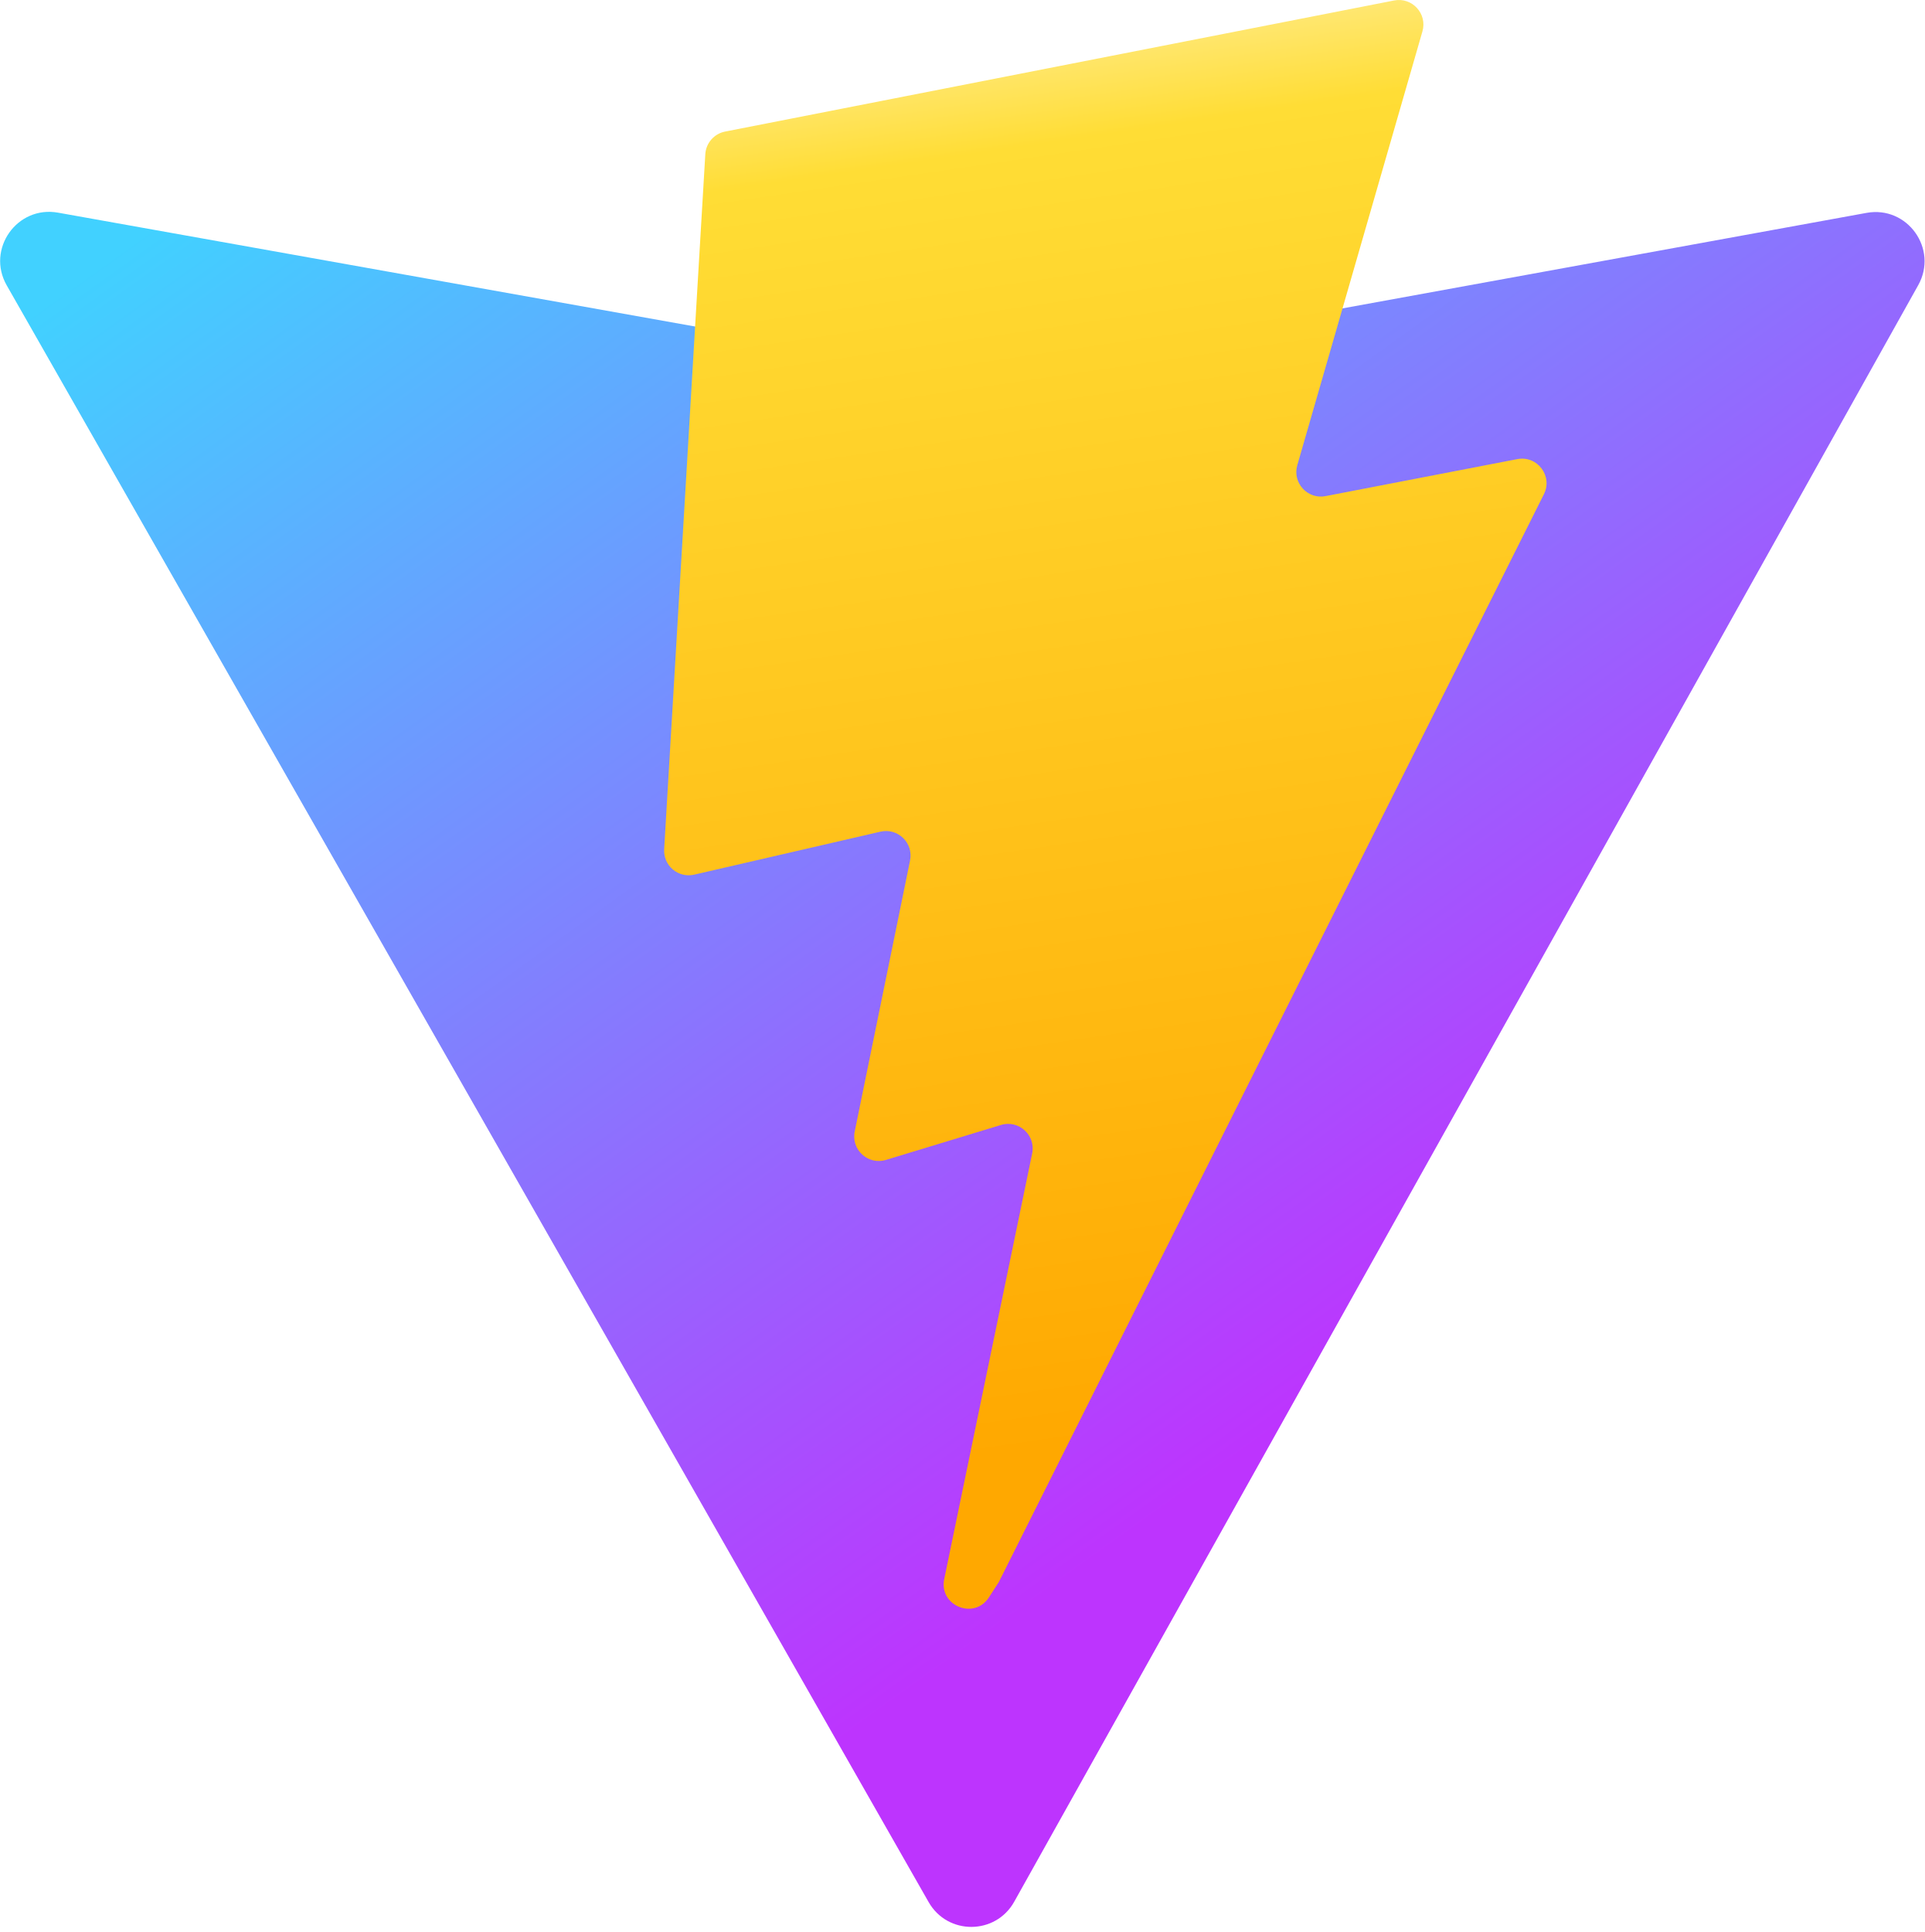
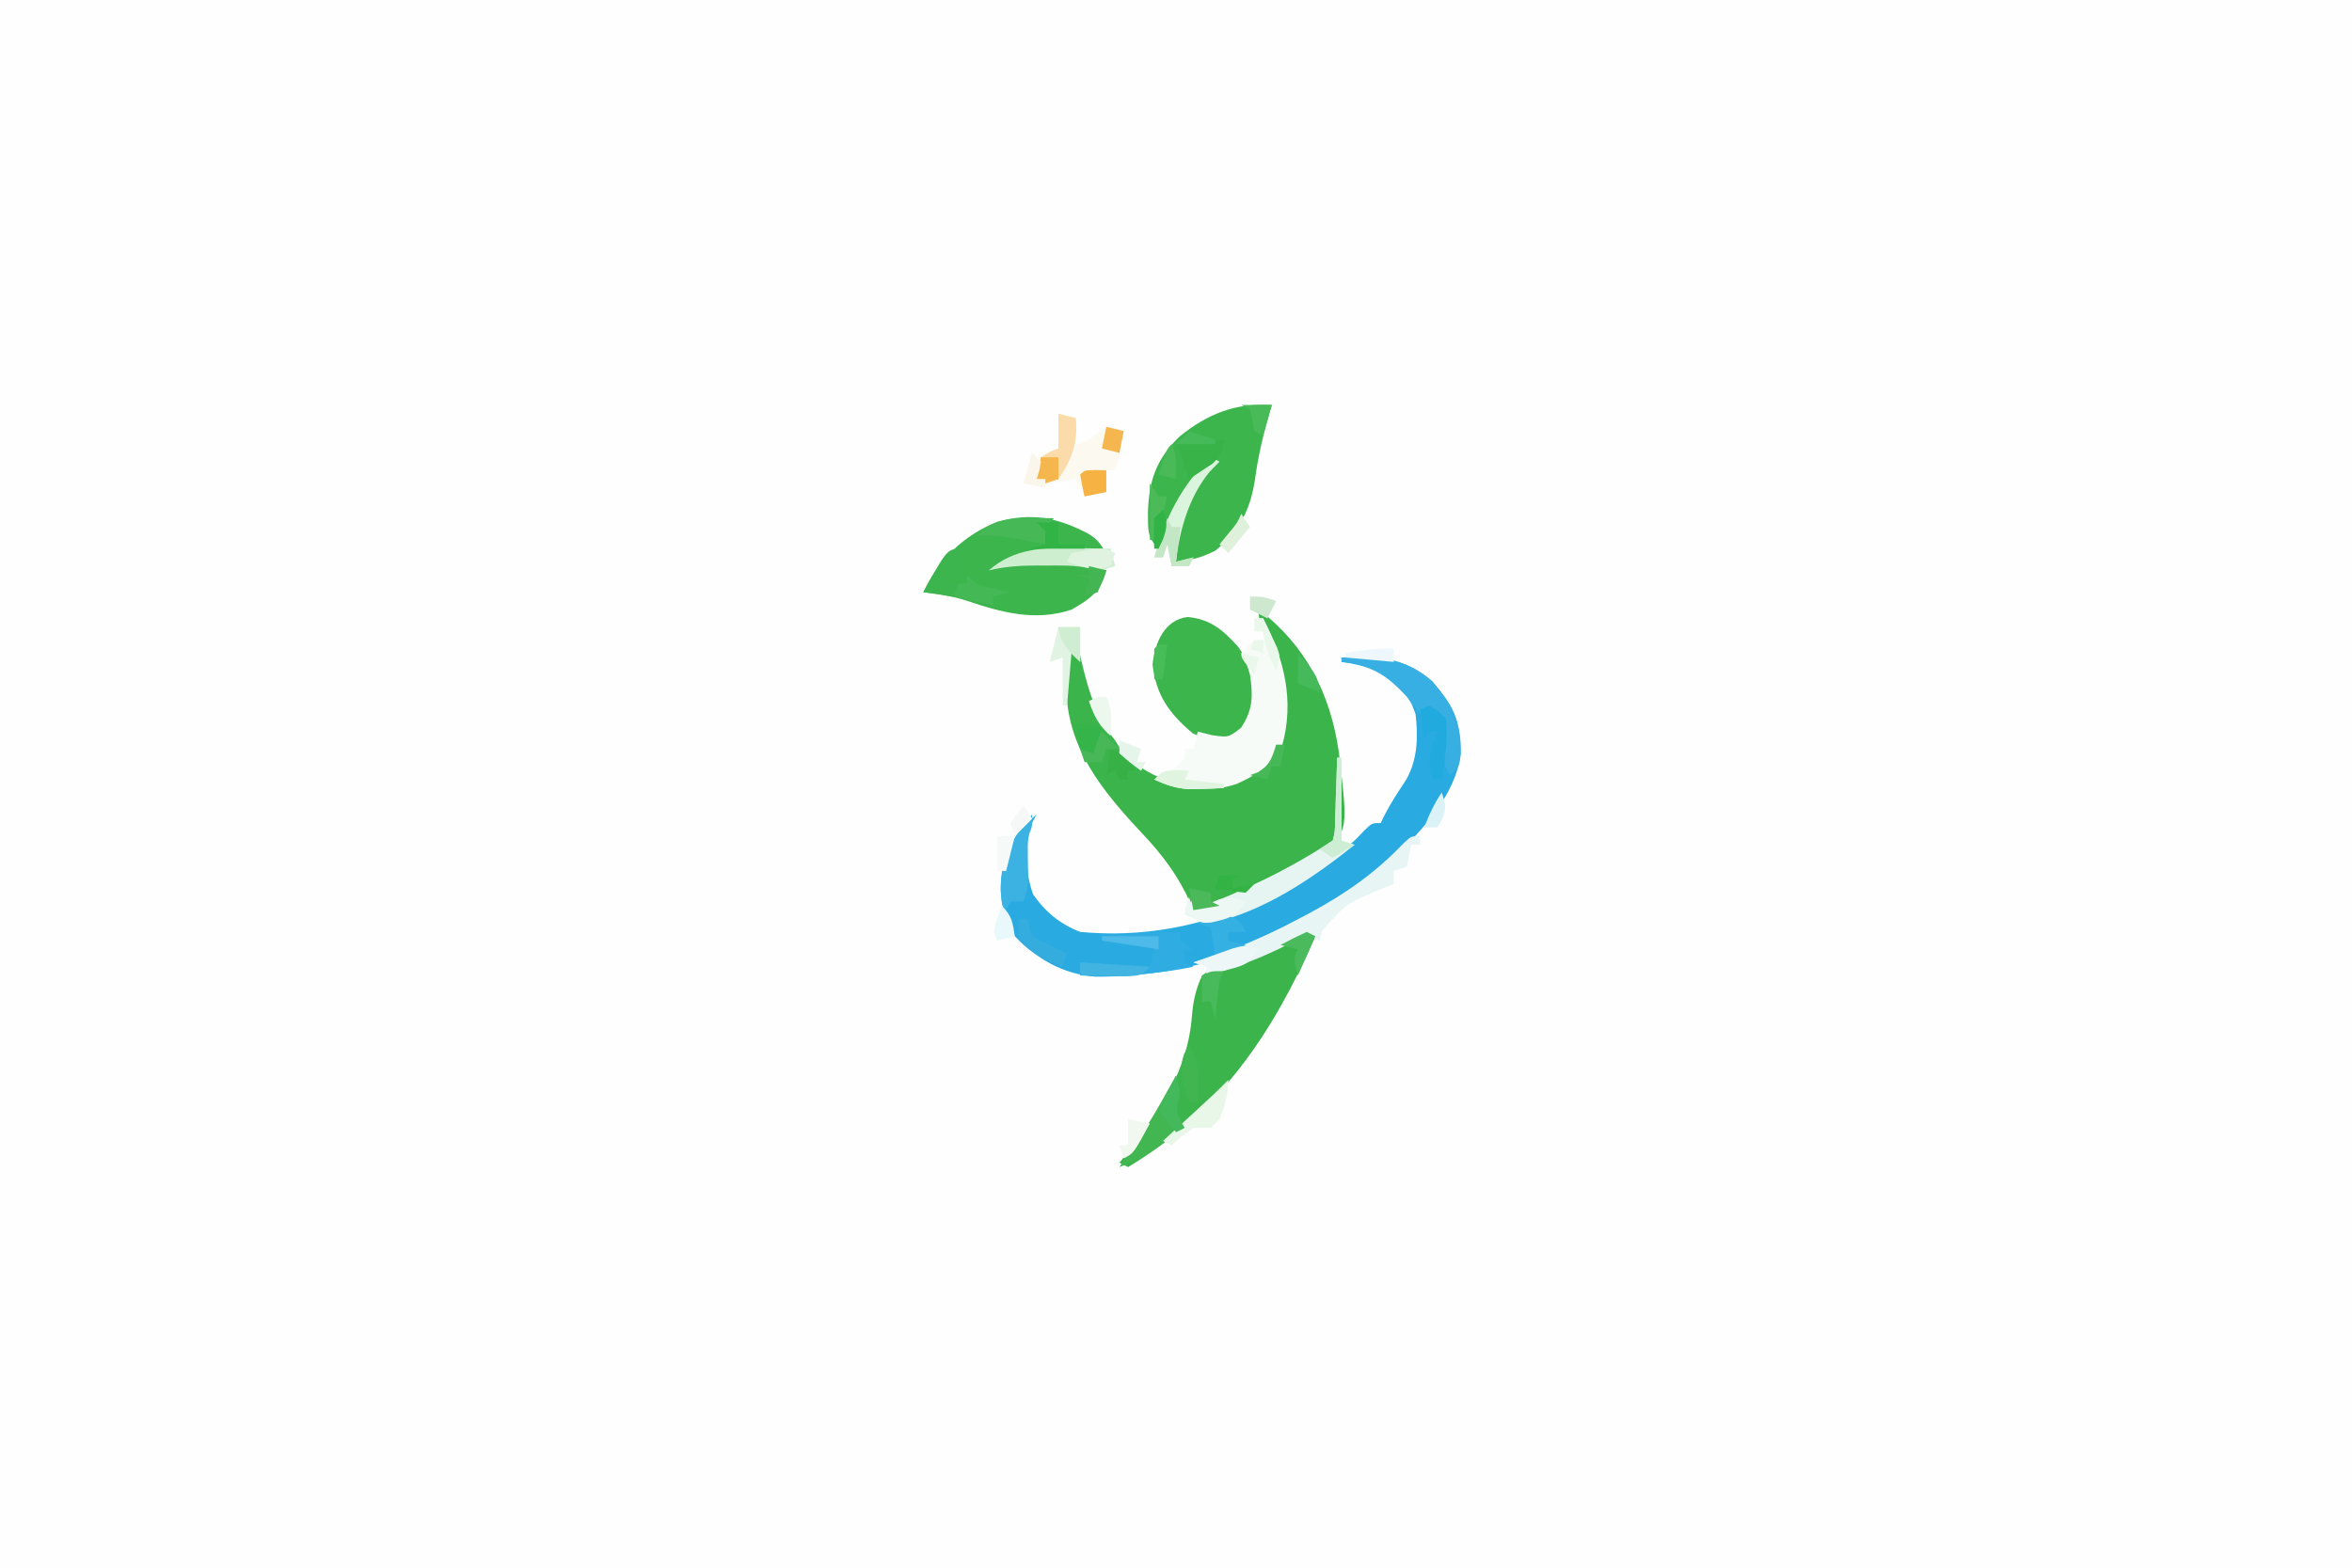
- <svg xmlns="http://www.w3.org/2000/svg" aria-hidden="true" role="img" class="iconify iconify--logos" width="31.88" height="32" preserveAspectRatio="xMidYMid meet" viewBox="0 0 256 257">
-   <defs>
-     <linearGradient id="IconifyId1813088fe1fbc01fb466" x1="-.828%" x2="57.636%" y1="7.652%" y2="78.411%">
-       <stop offset="0%" stop-color="#41D1FF" />
-       <stop offset="100%" stop-color="#BD34FE" />
-     </linearGradient>
-     <linearGradient id="IconifyId1813088fe1fbc01fb467" x1="43.376%" x2="50.316%" y1="2.242%" y2="89.03%">
-       <stop offset="0%" stop-color="#FFEA83" />
-       <stop offset="8.333%" stop-color="#FFDD35" />
-       <stop offset="100%" stop-color="#FFA800" />
-     </linearGradient>
-   </defs>
-   <path fill="url(#IconifyId1813088fe1fbc01fb466)" d="M255.153 37.938L134.897 252.976c-2.483 4.44-8.862 4.466-11.382.048L.875 37.958c-2.746-4.814 1.371-10.646 6.827-9.67l120.385 21.517a6.537 6.537 0 0 0 2.322-.004l117.867-21.483c5.438-.991 9.574 4.796 6.877 9.62Z" />
-   <path fill="url(#IconifyId1813088fe1fbc01fb467)" d="M185.432.063L96.44 17.501a3.268 3.268 0 0 0-2.634 3.014l-5.474 92.456a3.268 3.268 0 0 0 3.997 3.378l24.777-5.718c2.318-.535 4.413 1.507 3.936 3.838l-7.361 36.047c-.495 2.426 1.782 4.5 4.151 3.78l15.304-4.649c2.372-.72 4.652 1.36 4.15 3.788l-11.698 56.621c-.732 3.542 3.979 5.473 5.943 2.437l1.313-2.028l72.516-144.72c1.215-2.423-.88-5.186-3.54-4.672l-25.505 4.922c-2.396.462-4.435-1.77-3.759-4.114l16.646-57.705c.677-2.35-1.37-4.583-3.769-4.113Z" />
+ <svg xmlns="http://www.w3.org/2000/svg" version="1.1" width="540" height="360">
+   <path d="M0 0 C178.2 0 356.4 0 540 0 C540 118.8 540 237.6 540 360 C361.8 360 183.6 360 0 360 C0 241.2 0 122.4 0 0 Z " fill="#FEFEFE" transform="translate(0,0)" />
+   <path d="M0 0 C10.814 8.166 16.481 19.409 18.384 32.68 C20.336 49.286 20.336 49.286 16.866 54.803 C13.793 57.866 10.111 59.566 6.119 61.156 C3.901 62.039 1.766 63.036 -0.387 64.066 C-10.906 69 -10.906 69 -15 69 C-15.257 68.394 -15.513 67.788 -15.777 67.164 C-18.585 61.02 -21.984 56.476 -26.594 51.566 C-35.923 41.617 -44.174 31.685 -44.188 17.562 C-44.202 16.244 -44.216 14.925 -44.23 13.566 C-44.022 10.345 -43.722 8.661 -42 6 C-41.769 7.062 -41.539 8.124 -41.301 9.219 C-39.551 16.927 -37.961 23.666 -33 30 C-32.443 30.887 -31.886 31.774 -31.312 32.688 C-26.3 37.7 -20.4 40.295 -13.312 40.5 C-8.554 40.278 -5.202 39.189 -1 37 C-0.01 36.67 0.98 36.34 2 36 C3.17 33.576 3.17 33.576 4 31 C4.33 30.34 4.66 29.68 5 29 C5.831 19.713 5.215 12.777 1.094 4.293 C0 2 0 2 0 0 Z " fill="#3BB54B" transform="translate(289,140)" />
+   <path d="M0 0 C8.116 -0.449 14.5 -0.034 20.812 5.438 C25.547 10.984 27.506 14.811 27.398 22.188 C26.041 31.769 18.634 39.473 12 46 C11.292 46.715 10.585 47.431 9.855 48.168 C-7.881 64.316 -32.751 73.483 -56.555 73.281 C-63.973 72.676 -69.86 69.262 -75 64 C-78.191 58.362 -78.989 53.139 -77.496 46.891 C-75.922 42.106 -73.793 39.281 -70 36 C-70.495 36.928 -70.495 36.928 -71 37.875 C-72.786 43.455 -72.757 48.85 -70.812 54.375 C-68.036 58.396 -64.558 61.244 -60 63 C-37.38 65.126 -17.196 57.359 0.766 43.859 C3.062 42.015 3.062 42.015 5.172 39.766 C7 38 7 38 9 38 C9.416 37.134 9.416 37.134 9.84 36.25 C11.327 33.365 13.096 30.709 14.879 28 C17.481 23.358 17.615 18.198 17 13 C15.615 8.729 13.435 5.982 9.625 3.625 C6.297 2.133 3.61 1.352 0 1 C0 0.67 0 0.34 0 0 Z " fill="#29AAE1" transform="translate(308,151)" />
+   <path d="M0 0 C0.66 0.33 1.32 0.66 2 1 C-7.801 23.347 -19.78 41.208 -41 54 C-41.66 53.67 -42.32 53.34 -43 53 C-42.432 52.308 -41.863 51.616 -41.277 50.902 C-33.88 41.529 -27.314 31.757 -26.369 19.601 C-26.049 15.898 -25.577 13.452 -24 10 C-19.357 6.532 -13.65 5.125 -8.126 3.65 C-5.716 2.978 -5.716 2.978 -2.551 1.27 C-1.709 0.851 -0.867 0.432 0 0 Z " fill="#3BB54B" transform="translate(300,214)" />
+   <path d="M0 0 C2.031 1.387 2.031 1.387 4.031 4.387 C2.946 4.364 1.86 4.34 0.742 4.316 C-0.703 4.298 -2.148 4.279 -3.594 4.262 C-4.307 4.245 -5.019 4.228 -5.754 4.211 C-10.23 4.17 -13.748 4.696 -17.969 6.387 C-16.883 6.364 -15.798 6.34 -14.68 6.316 C-13.234 6.298 -11.789 6.279 -10.344 6.262 C-9.631 6.245 -8.918 6.228 -8.184 6.211 C-3.708 6.17 -0.189 6.696 4.031 8.387 C2.674 13.274 0.361 14.913 -3.969 17.387 C-12.239 20.143 -19.993 18.043 -27.996 15.344 C-31.361 14.261 -34.462 13.713 -37.969 13.387 C-34.541 5.907 -28.651 0.25 -20.945 -2.816 C-13.032 -4.935 -7.185 -3.786 0 0 Z " fill="#3BB54C" transform="translate(249.9688,122.6133)" />
+   <path d="M0 0 C-0.193 0.655 -0.387 1.31 -0.586 1.984 C-2.031 7.051 -3.183 11.961 -3.875 17.188 C-4.995 24.267 -7.419 28.858 -12.938 33.438 C-16.048 35.024 -18.54 35.67 -22 36 C-21.613 26.564 -19.257 20.151 -13 13 C-19.192 18.661 -22.931 25.246 -26 33 C-28.709 30.291 -28.362 28.722 -28.438 24.938 C-28.297 17.459 -26.565 12.458 -21.168 7.223 C-14.69 1.997 -8.305 -0.519 0 0 Z " fill="#3CB54C" transform="translate(292,93)" />
+   <path d="M0 0 C5.213 0.492 8.127 2.995 11.562 6.812 C15.184 11.987 16.198 16.022 15.312 22.312 C13.75 25.312 13.75 25.312 11.312 27.312 C7.027 28.662 5.152 28.74 1.125 26.688 C-4.256 22.144 -7.292 17.935 -8.062 10.875 C-7.539 5.9 -5.339 0.621 0 0 Z " fill="#3DB54D" transform="translate(272.6875,141.6875)" />
+   <path d="M0 0 C0.66 0 1.32 0 2 0 C6.864 9.328 9.258 18.951 6.336 29.367 C4.047 34.004 0.478 35.883 -4 38 C-7.035 39.012 -9.197 39.166 -12.375 39.188 C-13.311 39.202 -14.247 39.216 -15.211 39.23 C-18.161 38.987 -20.324 38.231 -23 37 C-22.402 36.732 -21.804 36.464 -21.188 36.188 C-19.002 35.001 -17.587 33.904 -16 32 C-16 31.34 -16 30.68 -16 30 C-15.34 30 -14.68 30 -14 30 C-13.67 28.68 -13.34 27.36 -13 26 C-11.948 26.268 -10.896 26.536 -9.812 26.812 C-5.956 27.371 -5.956 27.371 -3.062 25.125 C-0.312 20.957 -0.306 17.859 -1 13 C-1.867 10.069 -1.867 10.069 -3 8 C-1.625 6.5 -1.625 6.5 0 5 C0.66 5 1.32 5 2 5 C2 4.34 2 3.68 2 3 C1.34 3 0.68 3 0 3 C0 2.01 0 1.02 0 0 Z " fill="#F7FBF7" transform="translate(288,142)" />
+   <path d="M0 0 C1.32 0.33 2.64 0.66 4 1 C4 2.98 4 4.96 4 7 C6.996 6.205 6.996 6.205 8.938 4.375 C11 3 11 3 13.25 3.312 C13.828 3.539 14.405 3.766 15 4 C14.514 7.123 14.001 9.996 13 13 C12.34 13 11.68 13 11 13 C11 14.65 11 16.3 11 18 C9.35 18.33 7.7 18.66 6 19 C5.34 17.68 4.68 16.36 4 15 C2.329 15.278 2.329 15.278 0.625 15.562 C-3 16 -3 16 -5 15 C-4.75 12.625 -4.75 12.625 -4 10 C-1.938 8.688 -1.938 8.688 0 8 C0 7.01 0 6.02 0 5 C0 3.333 0 1.667 0 0 Z " fill="#FBF9F0" transform="translate(243,95)" />
+   <path d="M0 0 C0 0.66 0 1.32 0 2 C-0.66 2 -1.32 2 -2 2 C-2.33 3.65 -2.66 5.3 -3 7 C-3.99 7.33 -4.98 7.66 -6 8 C-6 8.99 -6 9.98 -6 11 C-6.99 11.392 -7.98 11.784 -9 12.188 C-16.983 15.547 -16.983 15.547 -22.5 21.812 C-22.665 22.534 -22.83 23.256 -23 24 C-23.99 23.67 -24.98 23.34 -26 23 C-28.906 24.112 -28.906 24.112 -32.062 25.75 C-37.614 28.426 -43.038 30.466 -49 32 C-49 31.34 -49 30.68 -49 30 C-49.99 29.67 -50.98 29.34 -52 29 C-50.902 28.666 -50.902 28.666 -49.781 28.325 C-42.277 25.947 -35.392 22.988 -28.438 19.312 C-27.437 18.787 -26.436 18.262 -25.405 17.721 C-17.229 13.327 -10.287 8.498 -3.855 1.75 C-2 0 -2 0 0 0 Z " fill="#E8F5F5" transform="translate(326,192)" />
+   <path d="M0 0 C0.33 0 0.66 0 1 0 C1 6.27 1 12.54 1 19 C1.99 19.33 2.98 19.66 4 20 C-5.515 27.64 -16.926 35.381 -29 38 C-32.383 37.121 -32.383 37.121 -35 36 C-34.34 34.68 -33.68 33.36 -33 32 C-33 32.99 -33 33.98 -33 35 C-21.631 30.568 -11.19 25.793 -1 19 C-0.494 16.977 -0.494 16.977 -0.488 14.648 C-0.453 13.798 -0.417 12.947 -0.381 12.07 C-0.358 11.181 -0.336 10.291 -0.312 9.375 C-0.278 8.478 -0.244 7.581 -0.209 6.656 C-0.126 4.438 -0.057 2.219 0 0 Z " fill="#E6F5F1" transform="translate(307,174)" />
+   <path d="M0 0 C8.116 -0.449 14.5 -0.034 20.812 5.438 C24.999 10.341 27.139 13.469 27.188 20.062 C27.202 20.94 27.216 21.818 27.23 22.723 C27 25 27 25 25 27 C22.885 24.885 23.554 20.43 23.379 17.566 C23.237 14.839 23.237 14.839 21 13 C20.01 13 19.02 13 18 13 C16.947 11.708 15.958 10.364 15 9 C10.159 3.787 7.023 1.958 0 1 C0 0.67 0 0.34 0 0 Z " fill="#37AFE2" transform="translate(308,151)" />
+   <path d="M0 0 C0 0.66 0 1.32 0 2 C0.99 2.66 1.98 3.32 3 4 C2.34 4 1.68 4 1 4 C1 4.99 1 5.98 1 7 C1.66 7.33 2.32 7.66 3 8 C-5.744 9.794 -14.085 10.237 -23 10 C-23 9.01 -23 8.02 -23 7 C-17.72 7.33 -12.44 7.66 -7 8 C-6.67 6.68 -6.34 5.36 -6 4 C-8.434 2.783 -10.418 2.68 -13.125 2.438 C-14.035 2.354 -14.945 2.27 -15.883 2.184 C-16.581 2.123 -17.28 2.062 -18 2 C-18 1.67 -18 1.34 -18 1 C-15.75 0.832 -13.5 0.665 -11.25 0.5 C-9.371 0.361 -9.371 0.361 -7.453 0.219 C-4.973 0.062 -2.485 0 0 0 Z " fill="#2FACE2" transform="translate(271,214)" />
+   <path d="M0 0 C0 0.99 0 1.98 0 3 C-0.66 3 -1.32 3 -2 3 C-1.67 4.65 -1.34 6.3 -1 8 C-0.34 8 0.32 8 1 8 C1.33 7.34 1.66 6.68 2 6 C2.33 6.66 2.66 7.32 3 8 C4.888 8.685 4.888 8.685 7.062 9.125 C8.163 9.376 8.163 9.376 9.285 9.633 C9.851 9.754 10.417 9.875 11 10 C9.68 10.33 8.36 10.66 7 11 C7 11.66 7 12.32 7 13 C6.432 12.867 5.863 12.734 5.277 12.598 C0.528 11.512 -4.168 10.617 -9 10 C-3.528 0 -3.528 0 0 0 Z " fill="#3DB54F" transform="translate(221,126)" />
+   <path d="M0 0 C0.741 2.306 1.103 3.635 0.438 6 C-0.139 8.634 0.736 9.693 2 12 C0.442 13.131 -1.122 14.255 -2.688 15.375 C-3.558 16.001 -4.428 16.628 -5.324 17.273 C-7.836 18.894 -10.193 19.999 -13 21 C-12.455 20.199 -12.455 20.199 -11.898 19.383 C-5.528 9.944 -5.528 9.944 0 0 Z " fill="#41B651" transform="translate(270,247)" />
+   <path d="M0 0 C0 3 0 3 -1 5 C-1.07 8.055 -0.997 11.097 -0.938 14.152 C-1 17 -1 17 -2 20 C-2.99 20 -3.98 20 -5 20 C-5.33 20.66 -5.66 21.32 -6 22 C-7 21 -7 21 -7.25 17.438 C-7.15 10.485 -4.654 5.136 0 0 Z " fill="#3BB2E2" transform="translate(237,187)" />
+   <path d="M0 0 C0.779 0.009 1.558 0.018 2.361 0.027 C4.262 0.051 6.162 0.087 8.062 0.125 C8.393 1.445 8.723 2.765 9.062 4.125 C5.535 5.259 5.535 5.259 3.418 4.66 C0.002 3.884 -3.392 3.981 -6.875 4 C-7.93 3.994 -7.93 3.994 -9.006 3.988 C-12.776 3.995 -16.273 4.222 -19.938 5.125 C-14.095 -0.017 -7.388 -0.165 0 0 Z " fill="#CEEED0" transform="translate(246.9375,125.875)" />
+   <path d="M0 0 C0.66 0.33 1.32 0.66 2 1 C1.258 1.763 0.515 2.526 -0.25 3.312 C-4.978 8.967 -7.217 16.759 -8 24 C-6.68 23.67 -5.36 23.34 -4 23 C-4.33 23.66 -4.66 24.32 -5 25 C-6.32 25 -7.64 25 -9 25 C-9.33 23.35 -9.66 21.7 -10 20 C-10.33 20.99 -10.66 21.98 -11 23 C-11.66 23 -12.32 23 -13 23 C-10.57 14.174 -6.715 6.338 0 0 Z " fill="#DBF4DE" transform="translate(278,105)" />
+   <path d="M0 0 C1.32 0.33 2.64 0.66 4 1 C4.539 6.39 3.119 10.629 0 15 C-0.99 15.33 -1.98 15.66 -3 16 C-3.66 15.67 -4.32 15.34 -5 15 C-4.75 12.625 -4.75 12.625 -4 10 C-1.938 8.688 -1.938 8.688 0 8 C0 7.01 0 6.02 0 5 C0 3.333 0 1.667 0 0 Z " fill="#FADBA9" transform="translate(243,95)" />
+   <path d="M0 0 C0.892 0.009 1.784 0.018 2.703 0.027 C3.379 0.039 4.054 0.051 4.75 0.062 C4.09 0.723 3.43 1.383 2.75 2.062 C3.41 2.723 4.07 3.382 4.75 4.062 C4.09 4.062 3.43 4.062 2.75 4.062 C2.75 4.723 2.75 5.383 2.75 6.062 C2.014 5.918 1.278 5.774 0.52 5.625 C-0.944 5.347 -0.944 5.347 -2.438 5.062 C-3.4 4.877 -4.363 4.691 -5.355 4.5 C-8.043 4.094 -10.538 3.983 -13.25 4.062 C-8.88 0.473 -5.585 -0.073 0 0 Z " fill="#46B856" transform="translate(237.25,118.9375)" />
+   <path d="M0 0 C1.688 1.25 1.688 1.25 2.688 3.25 C1.367 3.25 0.048 3.25 -1.312 3.25 C-1.312 3.91 -1.312 4.57 -1.312 5.25 C0.007 5.58 1.327 5.91 2.688 6.25 C0.328 8.61 -1.091 8.741 -4.312 9.25 C-4.643 6.94 -4.973 4.63 -5.312 2.25 C-6.303 1.92 -7.293 1.59 -8.312 1.25 C-2.932 -0.951 -2.932 -0.951 0 0 Z " fill="#35B0E3" transform="translate(283.3125,210.75)" />
+   <path d="M0 0 C-0.385 2.539 -0.701 3.728 -2.629 5.484 C-3.267 5.902 -3.905 6.32 -4.562 6.75 C-5.203 7.178 -5.844 7.606 -6.504 8.047 C-7.244 8.519 -7.244 8.519 -8 9 C-8.309 8.051 -8.619 7.103 -8.938 6.125 C-9.874 3.139 -9.874 3.139 -11 1 C-9.542 0.832 -8.083 0.666 -6.625 0.5 C-5.813 0.407 -5.001 0.314 -4.164 0.219 C-2 0 -2 0 0 0 Z " fill="#37B347" transform="translate(281,101)" />
+   <path d="M0 0 C0 3.421 -0.781 5.817 -2 9 C-2.66 9.66 -3.32 10.32 -4 11 C-5.32 11 -6.64 11 -8 11 C-10.732 12.919 -10.732 12.919 -13 15 C-13.66 14.67 -14.32 14.34 -15 14 C-14.169 13.241 -13.337 12.481 -12.48 11.699 C-11.383 10.695 -10.285 9.691 -9.188 8.688 C-8.64 8.188 -8.093 7.688 -7.529 7.174 C-4.969 4.831 -2.421 2.489 0 0 Z " fill="#E9F7E9" transform="translate(282,248)" />
+   <path d="M0 0 C2 1.062 2 1.062 4 3 C4.458 7.765 3.769 12.291 3 17 C2.34 17 1.68 17 1 17 C-0.601 12.998 0.707 9.954 2 6 C1.34 6 0.68 6 0 6 C-0.33 6.66 -0.66 7.32 -1 8 C-1.33 5.69 -1.66 3.38 -2 1 C-1.34 0.67 -0.68 0.34 0 0 Z " fill="#21AADE" transform="translate(328,162)" />
+   <path d="M0 0 C1.65 0 3.3 0 5 0 C5 2.64 5 5.28 5 8 C4.34 7.34 3.68 6.68 3 6 C2.67 9.96 2.34 13.92 2 18 C1.67 18 1.34 18 1 18 C1 14.37 1 10.74 1 7 C0.01 7.33 -0.98 7.66 -2 8 C-1.333 5.333 -0.667 2.667 0 0 Z " fill="#E1F3E2" transform="translate(243,144)" />
+   <path d="M0 0 C0.33 0.99 0.66 1.98 1 3 C1.797 2.658 1.797 2.658 2.609 2.309 C3.316 2.021 4.022 1.734 4.75 1.438 C5.446 1.147 6.142 0.857 6.859 0.559 C9.3 -0.078 10.64 0.198 13 1 C10.538 4.694 9.117 4.926 4.977 5.859 C3 6 3 6 0.5 4.625 C0.005 4.089 -0.49 3.553 -1 3 C-0.67 2.01 -0.34 1.02 0 0 Z " fill="#EDF7F3" transform="translate(273,206)" />
+   <path d="M0 0 C-2.333 3.499 -3.208 3.633 -7.125 4.688 C-8.49 5.065 -8.49 5.065 -9.883 5.449 C-10.931 5.722 -10.931 5.722 -12 6 C-12 5.34 -12 4.68 -12 4 C-12.99 3.67 -13.98 3.34 -15 3 C-13.066 2.302 -11.128 1.617 -9.188 0.938 C-8.109 0.555 -7.03 0.172 -5.918 -0.223 C-3 -1 -3 -1 0 0 Z " fill="#EEF7F7" transform="translate(289,218)" />
+   <path d="M0 0 C0.66 0 1.32 0 2 0 C2.699 1.432 3.384 2.871 4.062 4.312 C4.637 5.513 4.637 5.513 5.223 6.738 C6 9 6 9 5 12 C3.352 9.033 2.557 6.344 2 3 C1.34 3 0.68 3 0 3 C0 2.01 0 1.02 0 0 Z M0 5 C0.66 5 1.32 5 2 5 C2 5.99 2 6.98 2 8 C1.01 7.67 0.02 7.34 -1 7 C-0.67 6.34 -0.34 5.68 0 5 Z M-3 8 C-1.68 8.33 -0.36 8.66 1 9 C0.67 10.32 0.34 11.64 0 13 C-3 9.125 -3 9.125 -3 8 Z " fill="#E9F8EA" transform="translate(288,142)" />
+   <path d="M0 0 C0.66 0 1.32 0 2 0 C2.186 0.959 2.186 0.959 2.375 1.938 C2.684 2.958 2.684 2.958 3 4 C3.66 4.33 4.32 4.66 5 5 C7 6 9 7 11 8 C10.67 8.99 10.34 9.98 10 11 C6.011 9.632 2.998 7.998 0 5 C-0.312 2.25 -0.312 2.25 0 0 Z " fill="#34ACDE" transform="translate(234,211)" />
+   <path d="M0 0 C0.33 0 0.66 0 1 0 C1 6.27 1 12.54 1 19 C1.99 19.33 2.98 19.66 4 20 C2.35 20.99 0.7 21.98 -1 23 C-1.99 22.34 -2.98 21.68 -4 21 C-3.01 20.34 -2.02 19.68 -1 19 C-0.494 16.977 -0.494 16.977 -0.488 14.648 C-0.435 13.372 -0.435 13.372 -0.381 12.07 C-0.358 11.181 -0.336 10.291 -0.312 9.375 C-0.278 8.478 -0.244 7.581 -0.209 6.656 C-0.126 4.438 -0.057 2.219 0 0 Z " fill="#CDEDD5" transform="translate(307,174)" />
+   <path d="M0 0 C0.66 0.66 1.32 1.32 2 2 C3.967 2.673 3.967 2.673 6.125 3.125 C7.404 3.414 8.682 3.703 10 4 C8.68 4.33 7.36 4.66 6 5 C6 5.66 6 6.32 6 7 C1.545 6.01 1.545 6.01 -3 5 C-2.67 4.01 -2.34 3.02 -2 2 C-1.34 2 -0.68 2 0 2 C0 1.34 0 0.68 0 0 Z " fill="#45B856" transform="translate(222,132)" />
+   <path d="M0 0 C5.28 0.33 10.56 0.66 16 1 C14 3 14 3 10.742 3.195 C9.466 3.172 8.19 3.149 6.875 3.125 C4.953 3.098 4.953 3.098 2.992 3.07 C1.511 3.036 1.511 3.036 0 3 C0 2.01 0 1.02 0 0 Z " fill="#41B4E2" transform="translate(248,221)" />
+   <path d="M0 0 C1.207 0.031 1.207 0.031 2.438 0.062 C2.438 1.712 2.438 3.362 2.438 5.062 C0.787 5.393 -0.863 5.723 -2.562 6.062 C-2.945 4.406 -3.276 2.738 -3.562 1.062 C-2.562 0.062 -2.562 0.062 0 0 Z " fill="#F6B344" transform="translate(251.5625,107.9375)" />
+   <path d="M0 0 C2.105 3.42 2.169 6.034 2 10 C2 10.99 2 11.98 2 13 C1.34 13 0.68 13 0 13 C-2.215 5.738 -2.215 5.738 -1.125 2 C-0.754 1.34 -0.383 0.68 0 0 Z " fill="#41B650" transform="translate(273,240)" />
+   <path d="M0 0 C0.33 0.66 0.66 1.32 1 2 C1.66 2 2.32 2 3 2 C2.67 4.64 2.34 7.28 2 10 C3.32 9.67 4.64 9.34 6 9 C5.67 9.66 5.34 10.32 5 11 C3.68 11 2.36 11 1 11 C0.67 9.35 0.34 7.7 0 6 C-0.33 6.99 -0.66 7.98 -1 9 C-1.66 9 -2.32 9 -3 9 C-2.01 6.03 -1.02 3.06 0 0 Z " fill="#C3E7C4" transform="translate(268,119)" />
+   <path d="M0 0 C-0.33 0.99 -0.66 1.98 -1 3 C-4.937 4.312 -7.125 3.243 -11 2 C-10.67 1.34 -10.34 0.68 -10 0 C-2.588 -1.294 -2.588 -1.294 0 0 Z " fill="#E0F3E0" transform="translate(256,127)" />
+   <path d="M0 0 C1.65 0 3.3 0 5 0 C5 1.65 5 3.3 5 5 C6.98 5 8.96 5 11 5 C11 5.33 11 5.66 11 6 C6.71 6 2.42 6 -2 6 C-0.68 5.67 0.64 5.34 2 5 C2 4.01 2 3.02 2 2 C1.34 1.34 0.68 0.68 0 0 Z " fill="#31B346" transform="translate(238,120)" />
+   <path d="M0 0 C1.65 0.33 3.3 0.66 5 1 C1.25 7.875 1.25 7.875 -1 9 C-1.33 8.01 -1.66 7.02 -2 6 C-1.34 6 -0.68 6 0 6 C0 4.02 0 2.04 0 0 Z " fill="#F0F8F0" transform="translate(259,257)" />
+   <path d="M0 0 C-0.33 0.66 -0.66 1.32 -1 2 C-1.225 3.537 -1.408 5.08 -1.562 6.625 C-1.646 7.442 -1.73 8.26 -1.816 9.102 C-1.877 9.728 -1.938 10.355 -2 11 C-2.33 9.68 -2.66 8.36 -3 7 C-3.66 7 -4.32 7 -5 7 C-5 5.02 -5 3.04 -5 1 C-3 0 -3 0 0 0 Z " fill="#49BA5B" transform="translate(281,223)" />
+   <path d="M0 0 C0.949 0.041 1.897 0.083 2.875 0.125 C2.545 0.785 2.215 1.445 1.875 2.125 C4.845 2.455 7.815 2.785 10.875 3.125 C10.875 3.455 10.875 3.785 10.875 4.125 C9.146 4.179 7.417 4.218 5.688 4.25 C4.725 4.273 3.762 4.296 2.77 4.32 C-0.253 4.116 -2.393 3.394 -5.125 2.125 C-3.125 0.125 -3.125 0.125 0 0 Z " fill="#E1F4DF" transform="translate(270.125,176.875)" />
+   <path d="M0 0 C1.32 1.32 2.64 2.64 4 4 C3.01 4 2.02 4 1 4 C0.67 4.99 0.34 5.98 0 7 C-1.32 7 -2.64 7 -4 7 C-4.33 6.01 -4.66 5.02 -5 4 C-4.01 3.67 -3.02 3.34 -2 3 C-1.34 2.01 -0.68 1.02 0 0 Z " fill="#47B758" transform="translate(253,168)" />
+   <path d="M0 0 C1.32 0 2.64 0 4 0 C4 1.65 4 3.3 4 5 C3.01 5.33 2.02 5.66 1 6 C0.34 5.67 -0.32 5.34 -1 5 C-0.67 3.35 -0.34 1.7 0 0 Z " fill="#F6B64E" transform="translate(239,105)" />
+   <path d="M0 0 C1.98 0.495 1.98 0.495 4 1 C3.67 2.65 3.34 4.3 3 6 C1.68 5.67 0.36 5.34 -1 5 C-0.67 3.35 -0.34 1.7 0 0 Z " fill="#F5B54F" transform="translate(254,98)" />
+   <path d="M0 0 C0.66 0.33 1.32 0.66 2 1 C0.68 3.97 -0.64 6.94 -2 10 C-3 6 -3 6 -2 4 C-3.32 3.67 -4.64 3.34 -6 3 C-4.035 1.932 -2.031 0.934 0 0 Z " fill="#4ABA5D" transform="translate(300,214)" />
+   <path d="M0 0 C3.161 1.37 3.993 1.989 6 5 C5.34 5 4.68 5 4 5 C4 5.66 4 6.32 4 7 C3.34 7 2.68 7 2 7 C1.67 6.34 1.34 5.68 1 5 C0.01 5.495 0.01 5.495 -1 6 C-0.67 4.02 -0.34 2.04 0 0 Z " fill="#37B146" transform="translate(255,172)" />
+   <path d="M0 0 C1.478 2.957 1.06 5.742 1 9 C-1.724 6.647 -2.814 4.375 -4 1 C-2 0 -2 0 0 0 Z " fill="#ECF7ED" transform="translate(254,160)" />
+   <path d="M0 0 C1 4 1 4 0.438 6 C-0.137 8.625 0.638 9.757 2 12 C1.01 12.495 1.01 12.495 0 13 C-1.32 11.35 -2.64 9.7 -4 8 C-2.68 5.36 -1.36 2.72 0 0 Z " fill="#44B95C" transform="translate(270,247)" />
+   <path d="M0 0 C1.32 0.33 2.64 0.66 4 1 C3.188 3.438 3.188 3.438 2 6 C1.01 6.33 0.02 6.66 -1 7 C-0.67 5.68 -0.34 4.36 0 3 C-1.32 2.67 -2.64 2.34 -4 2 C-2.68 2 -1.36 2 0 2 C0 1.34 0 0.68 0 0 Z " fill="#43B553" transform="translate(250,130)" />
+   <path d="M0 0 C0.66 0 1.32 0 2 0 C1.67 1.65 1.34 3.3 1 5 C0.34 5 -0.32 5 -1 5 C-1.33 5.99 -1.66 6.98 -2 8 C-3.32 7.67 -4.64 7.34 -6 7 C-5.072 6.66 -5.072 6.66 -4.125 6.312 C-1.386 4.621 -0.95 3.008 0 0 Z " fill="#46B857" transform="translate(293,171)" />
+   <path d="M0 0 C2.97 0.495 2.97 0.495 6 1 C5.34 2.98 4.68 4.96 4 7 C3.01 6.67 2.02 6.34 1 6 C0.67 4.02 0.34 2.04 0 0 Z " fill="#34B449" transform="translate(247,166)" />
+   <path d="M0 0 C0.99 1.485 0.99 1.485 2 3 C2.66 3 3.32 3 4 3 C3.213 6.41 2.129 9.689 1 13 C0.67 13 0.34 13 0 13 C0 8.71 0 4.42 0 0 Z " fill="#4BBB5A" transform="translate(264,111)" />
+   <path d="M0 0 C2.31 0 4.62 0 7 0 C6.34 2.31 5.68 4.62 5 7 C4.34 6.67 3.68 6.34 3 6 C2.667 4.333 2.333 2.667 2 1 C1.34 0.67 0.68 0.34 0 0 Z " fill="#48BA58" transform="translate(285,93)" />
+   <path d="M0 0 C1.32 0 2.64 0 4 0 C3.34 2.64 2.68 5.28 2 8 C1.34 8 0.68 8 0 8 C0 5.36 0 2.72 0 0 Z " fill="#F5F9F8" transform="translate(229,192)" />
+   <path d="M0 0 C1.65 0 3.3 0 5 0 C5 2.64 5 5.28 5 8 C2.201 5.472 0.542 3.796 0 0 Z " fill="#CEEDD1" transform="translate(243,144)" />
+   <path d="M0 0 C4.429 5.143 4.429 5.143 5 9 C2.525 8.01 2.525 8.01 0 7 C0 4.69 0 2.38 0 0 Z " fill="#46B95A" transform="translate(298,150)" />
+   <path d="M0 0 C2.36 2.36 2.491 3.779 3 7 C1.68 7.33 0.36 7.66 -1 8 C-2 6 -2 6 -1.062 2.875 C-0.537 1.452 -0.537 1.452 0 0 Z " fill="#E9F8FB" transform="translate(230,208)" />
+   <path d="M0 0 C2.475 0.495 2.475 0.495 5 1 C5 1.66 5 2.32 5 3 C5.66 3.33 6.32 3.66 7 4 C5.02 4.33 3.04 4.66 1 5 C0.67 3.35 0.34 1.7 0 0 Z " fill="#4BB959" transform="translate(273,204)" />
+   <path d="M0 0 C1.65 0 3.3 0 5 0 C4.01 0.495 4.01 0.495 3 1 C3 1.66 3 2.32 3 3 C4.65 2.67 6.3 2.34 8 2 C7.34 2.66 6.68 3.32 6 4 C2.375 3.625 2.375 3.625 -1 3 C-0.67 2.01 -0.34 1.02 0 0 Z " fill="#33B344" transform="translate(280,201)" />
+   <path d="M0 0 C0 0.99 0 1.98 0 3 C-3.63 2.67 -7.26 2.34 -11 2 C-11 1.67 -11 1.34 -11 1 C-7.266 0.121 -3.832 -0.089 0 0 Z " fill="#EEF8FC" transform="translate(320,149)" />
+   <path d="M0 0 C3 0 3 0 6 1 C5.34 2.32 4.68 3.64 4 5 C2.68 4.34 1.36 3.68 0 3 C0 2.01 0 1.02 0 0 Z M6 0 C8 1 8 1 8 1 Z " fill="#CDE8CF" transform="translate(287,137)" />
+   <path d="M0 0 C0.66 0.66 1.32 1.32 2 2 C1.625 4.125 1.625 4.125 1 6 C1.66 6 2.32 6 3 6 C3 6.66 3 7.32 3 8 C1.35 7.67 -0.3 7.34 -2 7 C-1.424 4.614 -0.778 2.333 0 0 Z " fill="#FBF6EC" transform="translate(237,104)" />
+   <path d="M0 0 C4.29 0 8.58 0 13 0 C13 0.99 13 1.98 13 3 C8.71 2.34 4.42 1.68 0 1 C0 0.67 0 0.34 0 0 Z " fill="#4EBAE9" transform="translate(253,215)" />
+   <path d="M0 0 C2.475 0.99 2.475 0.99 5 2 C4.67 2.99 4.34 3.98 4 5 C4.66 5 5.32 5 6 5 C5.67 5.66 5.34 6.32 5 7 C2.5 5.188 2.5 5.188 0 3 C0 2.01 0 1.02 0 0 Z " fill="#E6F5E9" transform="translate(257,170)" />
+   <path d="M0 0 C0.66 0 1.32 0 2 0 C1.67 2.64 1.34 5.28 1 8 C0.34 8 -0.32 8 -1 8 C-1.042 5.667 -1.041 3.333 -1 1 C-0.67 0.67 -0.34 0.34 0 0 Z " fill="#47BC58" transform="translate(266,148)" />
+   <path d="M0 0 C0.66 0.99 1.32 1.98 2 3 C0.35 4.98 -1.3 6.96 -3 9 C-3.66 8.34 -4.32 7.68 -5 7 C-4.361 6.216 -3.721 5.433 -3.062 4.625 C-1.019 2.205 -1.019 2.205 0 0 Z " fill="#DFF1DA" transform="translate(285,118)" />
+   <path d="M0 0 C0.66 0.99 1.32 1.98 2 3 C0.68 4.32 -0.64 5.64 -2 7 C-2.33 6.01 -2.66 5.02 -3 4 C-1.562 1.812 -1.562 1.812 0 0 Z " fill="#F5F8F6" transform="translate(235,185)" />
+   <path d="M0 0 C0.931 2.606 1.149 3.642 0.062 6.25 C-0.463 7.116 -0.463 7.116 -1 8 C-1.99 8 -2.98 8 -4 8 C-2.875 5.028 -1.777 2.666 0 0 Z " fill="#DBF2F7" transform="translate(331,182)" />
+   <path d="M0 0 C1.033 2.788 1.045 3.868 0.062 6.75 C-0.288 7.492 -0.639 8.235 -1 9 C-1.33 9 -1.66 9 -2 9 C-2.125 5.625 -2.125 5.625 -2 2 C-1.34 1.34 -0.68 0.68 0 0 Z " fill="#31B345" transform="translate(267,117)" />
+   <path d="M0 0 C1.354 2.709 1.065 5.009 1 8 C-0.32 7.67 -1.64 7.34 -3 7 C-1.125 1.125 -1.125 1.125 0 0 Z " fill="#4AB957" transform="translate(269,102)" />
+   <path d="M0 0 C1.98 0.66 3.96 1.32 6 2 C6 2.33 6 2.66 6 3 C3.03 3 0.06 3 -3 3 C-2.01 2.01 -1.02 1.02 0 0 Z " fill="#46B959" transform="translate(273,99)" />
</svg>
